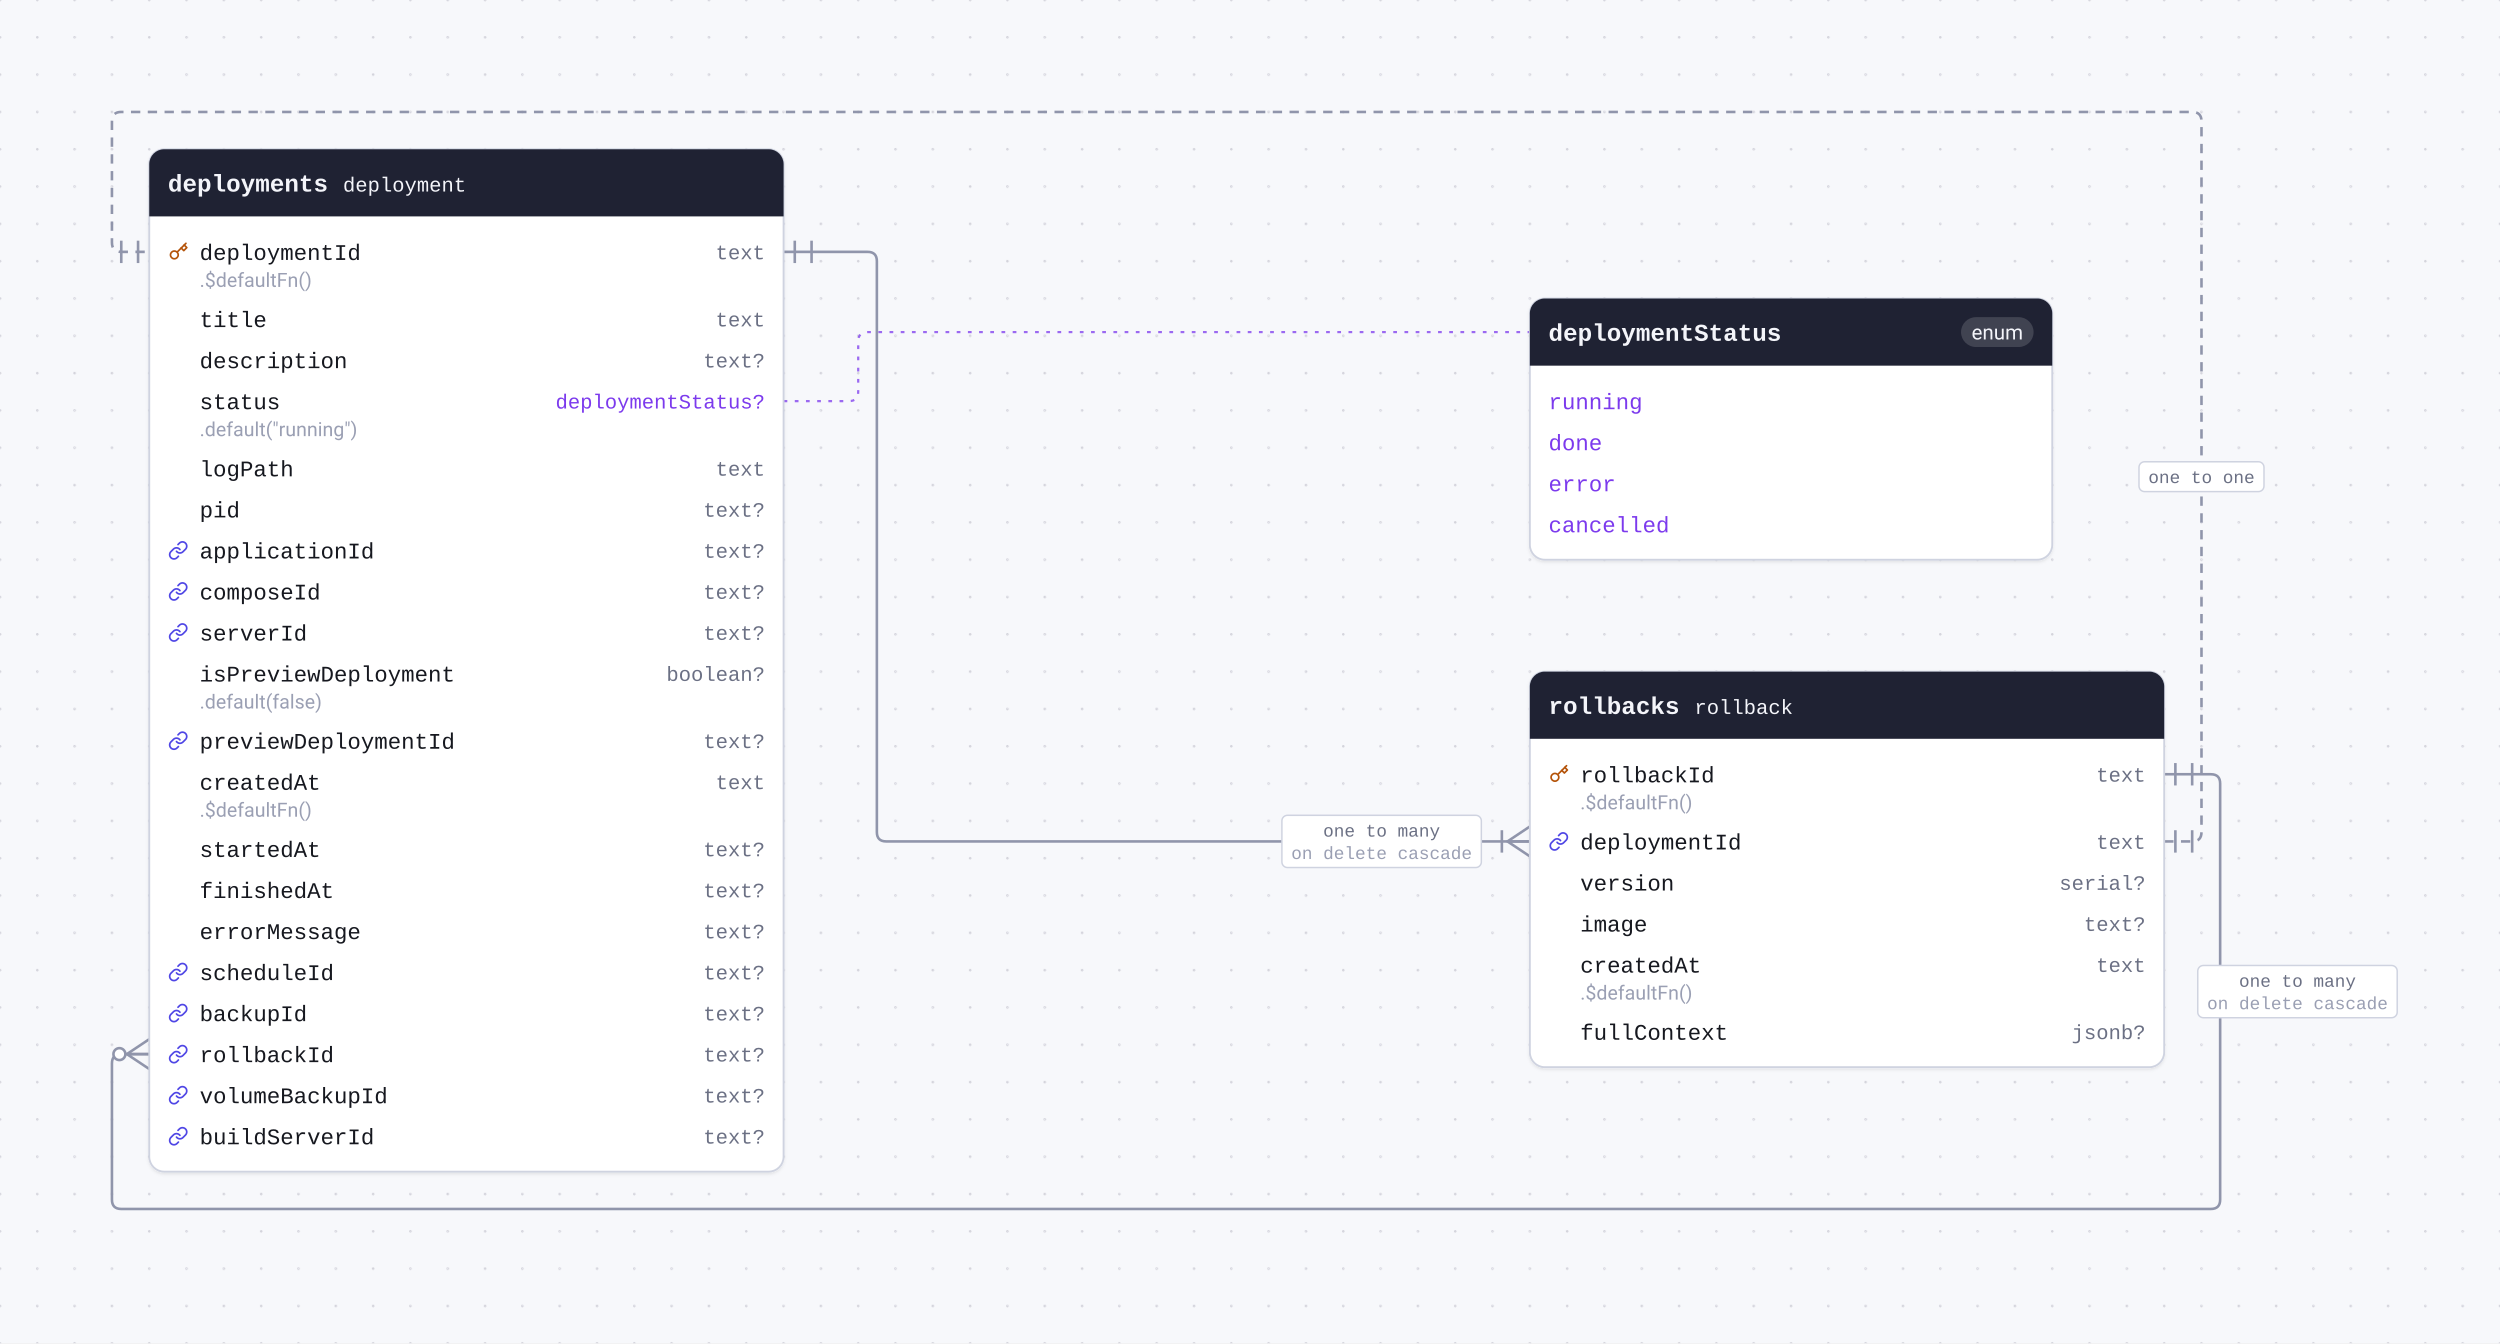
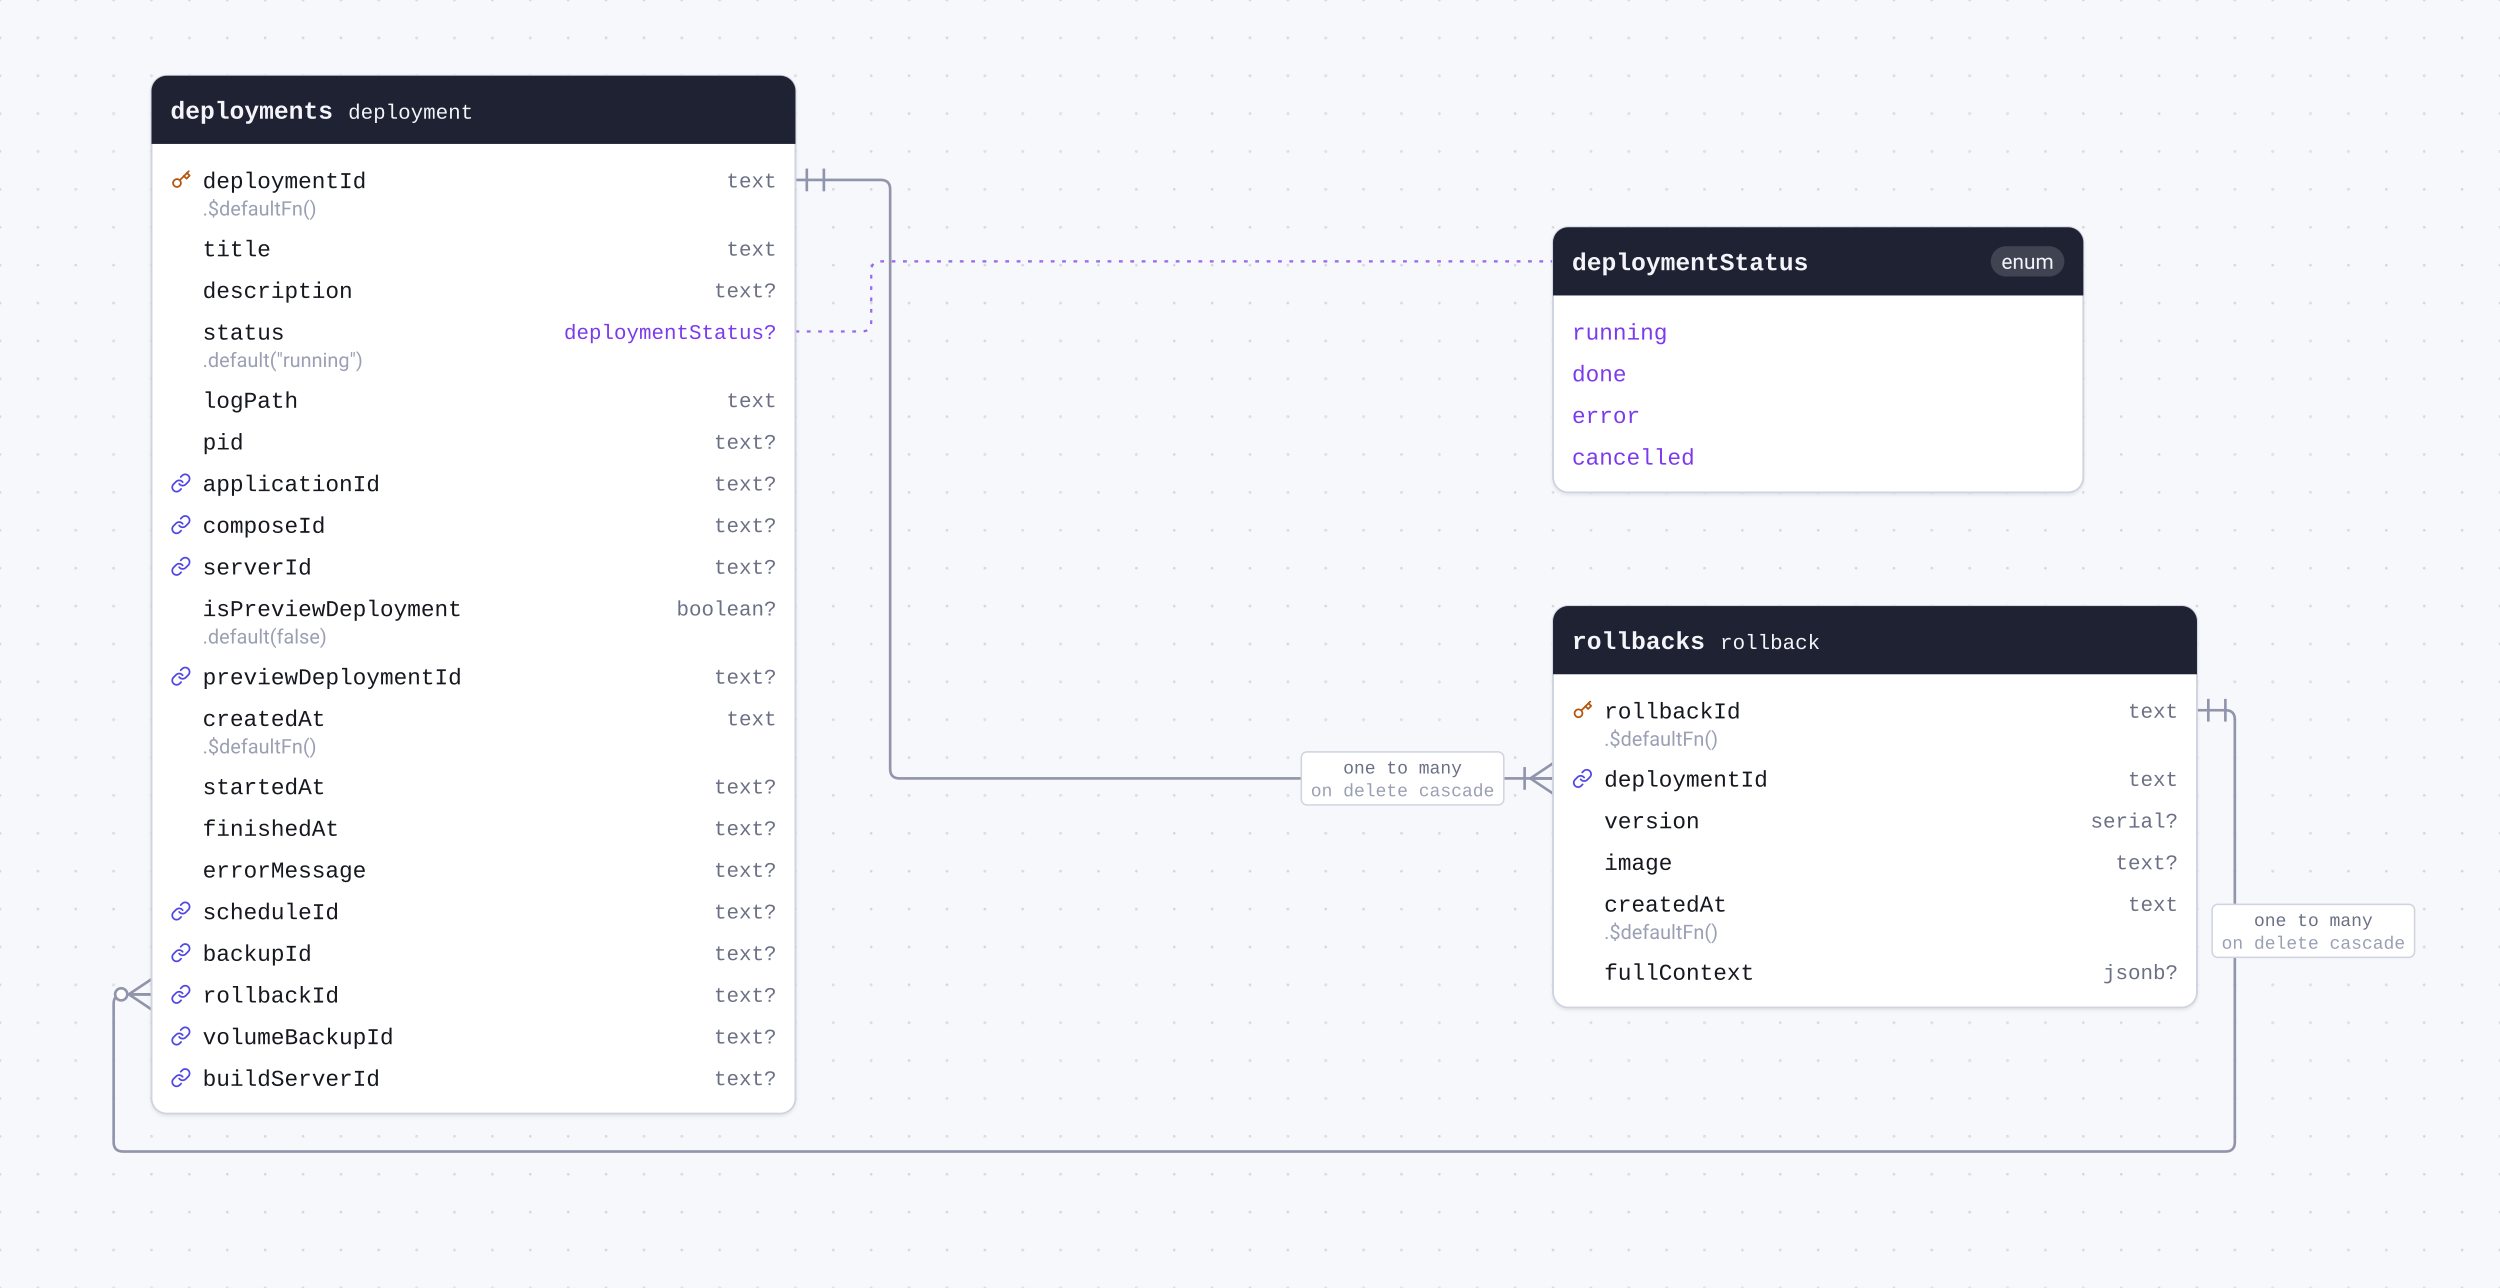
- <svg xmlns="http://www.w3.org/2000/svg" width="1340" height="720" viewBox="-40 -40 1340 720">
+ <svg xmlns="http://www.w3.org/2000/svg" width="1320" height="680" viewBox="-40 0 1320 680">
  <defs>
    <pattern id="dots" x="-0.7" y="-0.7" width="20" height="20" patternUnits="userSpaceOnUse">
      <circle cx="0.7" cy="0.7" r="0.7" fill="#d4d4dc" />
    </pattern>
    <filter id="node-shadow" x="-5%" y="-5%" width="110%" height="115%">
      <feDropShadow dx="0" dy="1" stdDeviation="1" flood-color="#000000" flood-opacity="0.08" />
    </filter>
  </defs>
-   <rect x="-40" y="-40" width="1340" height="720" fill="#f7f8fb" />
-   <rect x="-40" y="-40" width="1340" height="720" fill="url(#dots)" />
+   <rect x="-40" y="0" width="1320" height="680" fill="#f7f8fb" />
+   <rect x="-40" y="0" width="1320" height="680" fill="url(#dots)" />
  <g class="enum-edge">
    <path d="M380 175L400 175L 415,175Q 420,175 420,170L 420,143Q 420,138 425,138L760 138L780 138" fill="none" stroke="#7c3aed" stroke-width="1.2" stroke-dasharray="2 4" opacity="0.75" />
  </g>
  <g class="relation-edge">
-     <path d="M1120 375L 1145,375Q 1150,375 1150,380L 1150,603Q 1150,608 1145,608L 25,608Q 20,608 20,603L 20,530Q 20,525 25,525L40 525" fill="none" stroke="#9095ab" stroke-width="1.4" />
+     <path d="M1120 375L 1135,375Q 1140,375 1140,380L 1140,603Q 1140,608 1135,608L 25,608Q 20,608 20,603L 20,530Q 20,525 25,525L40 525" fill="none" stroke="#9095ab" stroke-width="1.4" />
    <g transform="translate(1120 375) scale(-1 1)" fill="none" stroke="#9095ab" stroke-width="1.4">
      <path d="M-6 -6 L-6 6" />
      <path d="M-15 -6 L-15 6" />
    </g>
    <g transform="translate(40 525)" fill="none" stroke="#9095ab" stroke-width="1.4">
      <path d="M0 -8 L-12 0 L0 8 M-12 0 L0 0" />
      <circle cx="-16" cy="0" r="3.2" fill="#ffffff" />
    </g>
  </g>
  <g class="relation-edge">
    <path d="M380 95L400 95L 425,95Q 430,95 430,100L 430,406Q 430,411 435,411L760 411L780 411" fill="none" stroke="#9095ab" stroke-width="1.4" />
    <g transform="translate(380 95) scale(-1 1)" fill="none" stroke="#9095ab" stroke-width="1.4">
      <path d="M-6 -6 L-6 6" />
      <path d="M-15 -6 L-15 6" />
    </g>
    <g transform="translate(780 411)" fill="none" stroke="#9095ab" stroke-width="1.4">
      <path d="M0 -8 L-12 0 L0 8 M-12 0 L0 0" />
-       <path d="M-15 -6 L-15 6" />
-     </g>
-   </g>
-   <g class="relation-edge">
-     <path d="M1120 411L 1135,411Q 1140,411 1140,406L 1140,25Q 1140,20 1135,20L 25,20Q 20,20 20,25L 20,90Q 20,95 25,95L40 95" fill="none" stroke="#9095ab" stroke-width="1.4" stroke-dasharray="5 4" />
-     <g transform="translate(1120 411) scale(-1 1)" fill="none" stroke="#9095ab" stroke-width="1.4">
-       <path d="M-6 -6 L-6 6" />
-       <path d="M-15 -6 L-15 6" />
-     </g>
-     <g transform="translate(40 95)" fill="none" stroke="#9095ab" stroke-width="1.4">
-       <path d="M-6 -6 L-6 6" />
      <path d="M-15 -6 L-15 6" />
    </g>
  </g>
  <g class="model-node">
    <clipPath id="node-clip-0">
      <rect x="40" y="40" width="340" height="548" rx="8" />
    </clipPath>
    <rect x="40" y="40" width="340" height="548" rx="8" fill="#ffffff" stroke="#cfd3e0" filter="url(#node-shadow)" />
    <rect x="40" y="40" width="340" height="36" fill="#1f2233" clip-path="url(#node-clip-0)" />
    <text x="50" y="62.68" font-family="ui-monospace, SF Mono, Menlo, Consolas, Liberation Mono, DejaVu Sans Mono, monospace" font-size="13" font-weight="700" fill="#f4f5fa">deployments<tspan dx="8" font-size="11" font-weight="400" opacity="0.6">deployment</tspan>
    </text>
    <g transform="translate(50 89.5) scale(0.46)" fill="none" stroke="#b45309" stroke-width="2" stroke-linecap="round" stroke-linejoin="round">
      <circle cx="7.5" cy="15.5" r="4.5" />
      <path d="m21 2-9.6 9.6" />
      <path d="m15.5 7.5 3 3L22 7l-3-3" />
    </g>
    <text x="67" y="99.32" font-family="ui-monospace, SF Mono, Menlo, Consolas, Liberation Mono, DejaVu Sans Mono, monospace" font-size="12" fill="#16181f">deploymentId</text>
    <text x="370" y="98.96" font-family="ui-monospace, SF Mono, Menlo, Consolas, Liberation Mono, DejaVu Sans Mono, monospace" font-size="11" text-anchor="end" fill="#6b7084">text</text>
    <text x="67" y="113.78" font-family="ui-sans-serif, -apple-system, Segoe UI, Roboto, Helvetica Neue, Arial, DejaVu Sans, sans-serif" font-size="10.5" fill="#9a9fb3">.$defaultFn()</text>
    <text x="67" y="135.32" font-family="ui-monospace, SF Mono, Menlo, Consolas, Liberation Mono, DejaVu Sans Mono, monospace" font-size="12" fill="#16181f">title</text>
    <text x="370" y="134.96" font-family="ui-monospace, SF Mono, Menlo, Consolas, Liberation Mono, DejaVu Sans Mono, monospace" font-size="11" text-anchor="end" fill="#6b7084">text</text>
    <text x="67" y="157.32" font-family="ui-monospace, SF Mono, Menlo, Consolas, Liberation Mono, DejaVu Sans Mono, monospace" font-size="12" fill="#16181f">description</text>
    <text x="370" y="156.96" font-family="ui-monospace, SF Mono, Menlo, Consolas, Liberation Mono, DejaVu Sans Mono, monospace" font-size="11" text-anchor="end" fill="#6b7084">text?</text>
    <text x="67" y="179.32" font-family="ui-monospace, SF Mono, Menlo, Consolas, Liberation Mono, DejaVu Sans Mono, monospace" font-size="12" fill="#16181f">status</text>
    <text x="370" y="178.96" font-family="ui-monospace, SF Mono, Menlo, Consolas, Liberation Mono, DejaVu Sans Mono, monospace" font-size="11" text-anchor="end" fill="#7c3aed">deploymentStatus?</text>
    <text x="67" y="193.78" font-family="ui-sans-serif, -apple-system, Segoe UI, Roboto, Helvetica Neue, Arial, DejaVu Sans, sans-serif" font-size="10.5" fill="#9a9fb3">.default("running")</text>
    <text x="67" y="215.32" font-family="ui-monospace, SF Mono, Menlo, Consolas, Liberation Mono, DejaVu Sans Mono, monospace" font-size="12" fill="#16181f">logPath</text>
    <text x="370" y="214.96" font-family="ui-monospace, SF Mono, Menlo, Consolas, Liberation Mono, DejaVu Sans Mono, monospace" font-size="11" text-anchor="end" fill="#6b7084">text</text>
    <text x="67" y="237.32" font-family="ui-monospace, SF Mono, Menlo, Consolas, Liberation Mono, DejaVu Sans Mono, monospace" font-size="12" fill="#16181f">pid</text>
    <text x="370" y="236.96" font-family="ui-monospace, SF Mono, Menlo, Consolas, Liberation Mono, DejaVu Sans Mono, monospace" font-size="11" text-anchor="end" fill="#6b7084">text?</text>
    <g transform="translate(50 249.5) scale(0.46)" fill="none" stroke="#4f46e5" stroke-width="2" stroke-linecap="round" stroke-linejoin="round">
      <path d="M10 13a5 5 0 0 0 7.54.54l3-3a5 5 0 0 0-7.07-7.07l-1.72 1.71" />
      <path d="M14 11a5 5 0 0 0-7.54-.54l-3 3a5 5 0 0 0 7.07 7.07l1.71-1.71" />
    </g>
    <text x="67" y="259.32" font-family="ui-monospace, SF Mono, Menlo, Consolas, Liberation Mono, DejaVu Sans Mono, monospace" font-size="12" fill="#16181f">applicationId</text>
    <text x="370" y="258.96" font-family="ui-monospace, SF Mono, Menlo, Consolas, Liberation Mono, DejaVu Sans Mono, monospace" font-size="11" text-anchor="end" fill="#6b7084">text?</text>
    <g transform="translate(50 271.5) scale(0.46)" fill="none" stroke="#4f46e5" stroke-width="2" stroke-linecap="round" stroke-linejoin="round">
      <path d="M10 13a5 5 0 0 0 7.54.54l3-3a5 5 0 0 0-7.07-7.07l-1.72 1.71" />
      <path d="M14 11a5 5 0 0 0-7.54-.54l-3 3a5 5 0 0 0 7.07 7.07l1.71-1.71" />
    </g>
    <text x="67" y="281.32" font-family="ui-monospace, SF Mono, Menlo, Consolas, Liberation Mono, DejaVu Sans Mono, monospace" font-size="12" fill="#16181f">composeId</text>
    <text x="370" y="280.96" font-family="ui-monospace, SF Mono, Menlo, Consolas, Liberation Mono, DejaVu Sans Mono, monospace" font-size="11" text-anchor="end" fill="#6b7084">text?</text>
    <g transform="translate(50 293.5) scale(0.46)" fill="none" stroke="#4f46e5" stroke-width="2" stroke-linecap="round" stroke-linejoin="round">
      <path d="M10 13a5 5 0 0 0 7.54.54l3-3a5 5 0 0 0-7.07-7.07l-1.72 1.71" />
      <path d="M14 11a5 5 0 0 0-7.54-.54l-3 3a5 5 0 0 0 7.07 7.07l1.71-1.71" />
    </g>
    <text x="67" y="303.32" font-family="ui-monospace, SF Mono, Menlo, Consolas, Liberation Mono, DejaVu Sans Mono, monospace" font-size="12" fill="#16181f">serverId</text>
    <text x="370" y="302.96" font-family="ui-monospace, SF Mono, Menlo, Consolas, Liberation Mono, DejaVu Sans Mono, monospace" font-size="11" text-anchor="end" fill="#6b7084">text?</text>
    <text x="67" y="325.32" font-family="ui-monospace, SF Mono, Menlo, Consolas, Liberation Mono, DejaVu Sans Mono, monospace" font-size="12" fill="#16181f">isPreviewDeployment</text>
    <text x="370" y="324.96" font-family="ui-monospace, SF Mono, Menlo, Consolas, Liberation Mono, DejaVu Sans Mono, monospace" font-size="11" text-anchor="end" fill="#6b7084">boolean?</text>
    <text x="67" y="339.78" font-family="ui-sans-serif, -apple-system, Segoe UI, Roboto, Helvetica Neue, Arial, DejaVu Sans, sans-serif" font-size="10.5" fill="#9a9fb3">.default(false)</text>
    <g transform="translate(50 351.5) scale(0.46)" fill="none" stroke="#4f46e5" stroke-width="2" stroke-linecap="round" stroke-linejoin="round">
      <path d="M10 13a5 5 0 0 0 7.54.54l3-3a5 5 0 0 0-7.07-7.07l-1.72 1.71" />
      <path d="M14 11a5 5 0 0 0-7.54-.54l-3 3a5 5 0 0 0 7.07 7.07l1.71-1.71" />
    </g>
    <text x="67" y="361.32" font-family="ui-monospace, SF Mono, Menlo, Consolas, Liberation Mono, DejaVu Sans Mono, monospace" font-size="12" fill="#16181f">previewDeploymentId</text>
    <text x="370" y="360.96" font-family="ui-monospace, SF Mono, Menlo, Consolas, Liberation Mono, DejaVu Sans Mono, monospace" font-size="11" text-anchor="end" fill="#6b7084">text?</text>
    <text x="67" y="383.32" font-family="ui-monospace, SF Mono, Menlo, Consolas, Liberation Mono, DejaVu Sans Mono, monospace" font-size="12" fill="#16181f">createdAt</text>
    <text x="370" y="382.96" font-family="ui-monospace, SF Mono, Menlo, Consolas, Liberation Mono, DejaVu Sans Mono, monospace" font-size="11" text-anchor="end" fill="#6b7084">text</text>
    <text x="67" y="397.78" font-family="ui-sans-serif, -apple-system, Segoe UI, Roboto, Helvetica Neue, Arial, DejaVu Sans, sans-serif" font-size="10.5" fill="#9a9fb3">.$defaultFn()</text>
    <text x="67" y="419.32" font-family="ui-monospace, SF Mono, Menlo, Consolas, Liberation Mono, DejaVu Sans Mono, monospace" font-size="12" fill="#16181f">startedAt</text>
    <text x="370" y="418.96" font-family="ui-monospace, SF Mono, Menlo, Consolas, Liberation Mono, DejaVu Sans Mono, monospace" font-size="11" text-anchor="end" fill="#6b7084">text?</text>
    <text x="67" y="441.32" font-family="ui-monospace, SF Mono, Menlo, Consolas, Liberation Mono, DejaVu Sans Mono, monospace" font-size="12" fill="#16181f">finishedAt</text>
    <text x="370" y="440.96" font-family="ui-monospace, SF Mono, Menlo, Consolas, Liberation Mono, DejaVu Sans Mono, monospace" font-size="11" text-anchor="end" fill="#6b7084">text?</text>
    <text x="67" y="463.32" font-family="ui-monospace, SF Mono, Menlo, Consolas, Liberation Mono, DejaVu Sans Mono, monospace" font-size="12" fill="#16181f">errorMessage</text>
    <text x="370" y="462.96" font-family="ui-monospace, SF Mono, Menlo, Consolas, Liberation Mono, DejaVu Sans Mono, monospace" font-size="11" text-anchor="end" fill="#6b7084">text?</text>
    <g transform="translate(50 475.5) scale(0.46)" fill="none" stroke="#4f46e5" stroke-width="2" stroke-linecap="round" stroke-linejoin="round">
      <path d="M10 13a5 5 0 0 0 7.54.54l3-3a5 5 0 0 0-7.07-7.07l-1.72 1.71" />
      <path d="M14 11a5 5 0 0 0-7.54-.54l-3 3a5 5 0 0 0 7.07 7.07l1.71-1.71" />
    </g>
    <text x="67" y="485.32" font-family="ui-monospace, SF Mono, Menlo, Consolas, Liberation Mono, DejaVu Sans Mono, monospace" font-size="12" fill="#16181f">scheduleId</text>
    <text x="370" y="484.96" font-family="ui-monospace, SF Mono, Menlo, Consolas, Liberation Mono, DejaVu Sans Mono, monospace" font-size="11" text-anchor="end" fill="#6b7084">text?</text>
    <g transform="translate(50 497.5) scale(0.46)" fill="none" stroke="#4f46e5" stroke-width="2" stroke-linecap="round" stroke-linejoin="round">
      <path d="M10 13a5 5 0 0 0 7.54.54l3-3a5 5 0 0 0-7.07-7.07l-1.72 1.71" />
      <path d="M14 11a5 5 0 0 0-7.54-.54l-3 3a5 5 0 0 0 7.07 7.07l1.71-1.71" />
    </g>
    <text x="67" y="507.32" font-family="ui-monospace, SF Mono, Menlo, Consolas, Liberation Mono, DejaVu Sans Mono, monospace" font-size="12" fill="#16181f">backupId</text>
    <text x="370" y="506.96" font-family="ui-monospace, SF Mono, Menlo, Consolas, Liberation Mono, DejaVu Sans Mono, monospace" font-size="11" text-anchor="end" fill="#6b7084">text?</text>
    <g transform="translate(50 519.5) scale(0.46)" fill="none" stroke="#4f46e5" stroke-width="2" stroke-linecap="round" stroke-linejoin="round">
      <path d="M10 13a5 5 0 0 0 7.54.54l3-3a5 5 0 0 0-7.07-7.07l-1.72 1.71" />
      <path d="M14 11a5 5 0 0 0-7.54-.54l-3 3a5 5 0 0 0 7.07 7.07l1.71-1.71" />
    </g>
    <text x="67" y="529.32" font-family="ui-monospace, SF Mono, Menlo, Consolas, Liberation Mono, DejaVu Sans Mono, monospace" font-size="12" fill="#16181f">rollbackId</text>
    <text x="370" y="528.96" font-family="ui-monospace, SF Mono, Menlo, Consolas, Liberation Mono, DejaVu Sans Mono, monospace" font-size="11" text-anchor="end" fill="#6b7084">text?</text>
    <g transform="translate(50 541.5) scale(0.46)" fill="none" stroke="#4f46e5" stroke-width="2" stroke-linecap="round" stroke-linejoin="round">
      <path d="M10 13a5 5 0 0 0 7.54.54l3-3a5 5 0 0 0-7.07-7.07l-1.72 1.71" />
      <path d="M14 11a5 5 0 0 0-7.54-.54l-3 3a5 5 0 0 0 7.07 7.07l1.71-1.71" />
    </g>
    <text x="67" y="551.32" font-family="ui-monospace, SF Mono, Menlo, Consolas, Liberation Mono, DejaVu Sans Mono, monospace" font-size="12" fill="#16181f">volumeBackupId</text>
    <text x="370" y="550.96" font-family="ui-monospace, SF Mono, Menlo, Consolas, Liberation Mono, DejaVu Sans Mono, monospace" font-size="11" text-anchor="end" fill="#6b7084">text?</text>
    <g transform="translate(50 563.5) scale(0.46)" fill="none" stroke="#4f46e5" stroke-width="2" stroke-linecap="round" stroke-linejoin="round">
      <path d="M10 13a5 5 0 0 0 7.54.54l3-3a5 5 0 0 0-7.07-7.07l-1.72 1.71" />
      <path d="M14 11a5 5 0 0 0-7.54-.54l-3 3a5 5 0 0 0 7.07 7.07l1.71-1.71" />
    </g>
    <text x="67" y="573.32" font-family="ui-monospace, SF Mono, Menlo, Consolas, Liberation Mono, DejaVu Sans Mono, monospace" font-size="12" fill="#16181f">buildServerId</text>
    <text x="370" y="572.96" font-family="ui-monospace, SF Mono, Menlo, Consolas, Liberation Mono, DejaVu Sans Mono, monospace" font-size="11" text-anchor="end" fill="#6b7084">text?</text>
  </g>
  <g class="model-node">
    <clipPath id="node-clip-1">
      <rect x="780" y="320" width="340" height="212" rx="8" />
    </clipPath>
    <rect x="780" y="320" width="340" height="212" rx="8" fill="#ffffff" stroke="#cfd3e0" filter="url(#node-shadow)" />
    <rect x="780" y="320" width="340" height="36" fill="#1f2233" clip-path="url(#node-clip-1)" />
    <text x="790" y="342.68" font-family="ui-monospace, SF Mono, Menlo, Consolas, Liberation Mono, DejaVu Sans Mono, monospace" font-size="13" font-weight="700" fill="#f4f5fa">rollbacks<tspan dx="8" font-size="11" font-weight="400" opacity="0.6">rollback</tspan>
    </text>
    <g transform="translate(790 369.5) scale(0.46)" fill="none" stroke="#b45309" stroke-width="2" stroke-linecap="round" stroke-linejoin="round">
      <circle cx="7.5" cy="15.5" r="4.5" />
      <path d="m21 2-9.6 9.6" />
      <path d="m15.5 7.5 3 3L22 7l-3-3" />
    </g>
    <text x="807" y="379.32" font-family="ui-monospace, SF Mono, Menlo, Consolas, Liberation Mono, DejaVu Sans Mono, monospace" font-size="12" fill="#16181f">rollbackId</text>
    <text x="1110" y="378.96" font-family="ui-monospace, SF Mono, Menlo, Consolas, Liberation Mono, DejaVu Sans Mono, monospace" font-size="11" text-anchor="end" fill="#6b7084">text</text>
    <text x="807" y="393.78" font-family="ui-sans-serif, -apple-system, Segoe UI, Roboto, Helvetica Neue, Arial, DejaVu Sans, sans-serif" font-size="10.5" fill="#9a9fb3">.$defaultFn()</text>
    <g transform="translate(790 405.5) scale(0.46)" fill="none" stroke="#4f46e5" stroke-width="2" stroke-linecap="round" stroke-linejoin="round">
      <path d="M10 13a5 5 0 0 0 7.54.54l3-3a5 5 0 0 0-7.07-7.07l-1.72 1.71" />
      <path d="M14 11a5 5 0 0 0-7.54-.54l-3 3a5 5 0 0 0 7.07 7.07l1.71-1.71" />
    </g>
    <text x="807" y="415.32" font-family="ui-monospace, SF Mono, Menlo, Consolas, Liberation Mono, DejaVu Sans Mono, monospace" font-size="12" fill="#16181f">deploymentId</text>
    <text x="1110" y="414.96" font-family="ui-monospace, SF Mono, Menlo, Consolas, Liberation Mono, DejaVu Sans Mono, monospace" font-size="11" text-anchor="end" fill="#6b7084">text</text>
    <text x="807" y="437.32" font-family="ui-monospace, SF Mono, Menlo, Consolas, Liberation Mono, DejaVu Sans Mono, monospace" font-size="12" fill="#16181f">version</text>
    <text x="1110" y="436.96" font-family="ui-monospace, SF Mono, Menlo, Consolas, Liberation Mono, DejaVu Sans Mono, monospace" font-size="11" text-anchor="end" fill="#6b7084">serial?</text>
    <text x="807" y="459.32" font-family="ui-monospace, SF Mono, Menlo, Consolas, Liberation Mono, DejaVu Sans Mono, monospace" font-size="12" fill="#16181f">image</text>
    <text x="1110" y="458.96" font-family="ui-monospace, SF Mono, Menlo, Consolas, Liberation Mono, DejaVu Sans Mono, monospace" font-size="11" text-anchor="end" fill="#6b7084">text?</text>
    <text x="807" y="481.32" font-family="ui-monospace, SF Mono, Menlo, Consolas, Liberation Mono, DejaVu Sans Mono, monospace" font-size="12" fill="#16181f">createdAt</text>
    <text x="1110" y="480.96" font-family="ui-monospace, SF Mono, Menlo, Consolas, Liberation Mono, DejaVu Sans Mono, monospace" font-size="11" text-anchor="end" fill="#6b7084">text</text>
    <text x="807" y="495.78" font-family="ui-sans-serif, -apple-system, Segoe UI, Roboto, Helvetica Neue, Arial, DejaVu Sans, sans-serif" font-size="10.5" fill="#9a9fb3">.$defaultFn()</text>
    <text x="807" y="517.32" font-family="ui-monospace, SF Mono, Menlo, Consolas, Liberation Mono, DejaVu Sans Mono, monospace" font-size="12" fill="#16181f">fullContext</text>
    <text x="1110" y="516.96" font-family="ui-monospace, SF Mono, Menlo, Consolas, Liberation Mono, DejaVu Sans Mono, monospace" font-size="11" text-anchor="end" fill="#6b7084">jsonb?</text>
  </g>
  <g class="enum-node">
    <clipPath id="enum-clip-0">
      <rect x="780" y="120" width="280" height="140" rx="8" />
    </clipPath>
    <rect x="780" y="120" width="280" height="140" rx="8" fill="#ffffff" stroke="#cfd3e0" filter="url(#node-shadow)" />
    <rect x="780" y="120" width="280" height="36" fill="#1f2233" clip-path="url(#enum-clip-0)" />
    <text x="790" y="142.68" font-family="ui-monospace, SF Mono, Menlo, Consolas, Liberation Mono, DejaVu Sans Mono, monospace" font-size="13" font-weight="700" fill="#f4f5fa">deploymentStatus</text>
    <rect x="1011.12" y="130" width="38.88" height="16" rx="8" fill="#ffffff" opacity="0.15" />
    <text x="1030.56" y="141.96" font-family="ui-sans-serif, -apple-system, Segoe UI, Roboto, Helvetica Neue, Arial, DejaVu Sans, sans-serif" font-size="11" text-anchor="middle" fill="#f4f5fa">enum</text>
    <text x="790" y="179.32" font-family="ui-monospace, SF Mono, Menlo, Consolas, Liberation Mono, DejaVu Sans Mono, monospace" font-size="12" fill="#7c3aed">running</text>
    <text x="790" y="201.32" font-family="ui-monospace, SF Mono, Menlo, Consolas, Liberation Mono, DejaVu Sans Mono, monospace" font-size="12" fill="#7c3aed">done</text>
    <text x="790" y="223.32" font-family="ui-monospace, SF Mono, Menlo, Consolas, Liberation Mono, DejaVu Sans Mono, monospace" font-size="12" fill="#7c3aed">error</text>
    <text x="790" y="245.32" font-family="ui-monospace, SF Mono, Menlo, Consolas, Liberation Mono, DejaVu Sans Mono, monospace" font-size="12" fill="#7c3aed">cancelled</text>
  </g>
  <g class="relation-label">
-     <rect x="1138" y="477.5" width="106.9" height="28" rx="3" fill="#ffffff" stroke="#cfd3e0" stroke-width="0.8" />
-     <text x="1191.45" y="488.92" font-family="ui-monospace, SF Mono, Menlo, Consolas, Liberation Mono, DejaVu Sans Mono, monospace" font-size="9.5" text-anchor="middle" fill="#6b7084">one to many</text>
-     <text x="1191.45" y="500.92" font-family="ui-monospace, SF Mono, Menlo, Consolas, Liberation Mono, DejaVu Sans Mono, monospace" font-size="9.5" text-anchor="middle" fill="#9a9fb3">on delete cascade</text>
+     <rect x="1128" y="477.5" width="106.9" height="28" rx="3" fill="#ffffff" stroke="#cfd3e0" stroke-width="0.8" />
+     <text x="1181.45" y="488.92" font-family="ui-monospace, SF Mono, Menlo, Consolas, Liberation Mono, DejaVu Sans Mono, monospace" font-size="9.5" text-anchor="middle" fill="#6b7084">one to many</text>
+     <text x="1181.45" y="500.92" font-family="ui-monospace, SF Mono, Menlo, Consolas, Liberation Mono, DejaVu Sans Mono, monospace" font-size="9.5" text-anchor="middle" fill="#9a9fb3">on delete cascade</text>
  </g>
  <g class="relation-label">
    <rect x="647.1" y="397" width="106.9" height="28" rx="3" fill="#ffffff" stroke="#cfd3e0" stroke-width="0.8" />
    <text x="700.55" y="408.42" font-family="ui-monospace, SF Mono, Menlo, Consolas, Liberation Mono, DejaVu Sans Mono, monospace" font-size="9.5" text-anchor="middle" fill="#6b7084">one to many</text>
    <text x="700.55" y="420.42" font-family="ui-monospace, SF Mono, Menlo, Consolas, Liberation Mono, DejaVu Sans Mono, monospace" font-size="9.5" text-anchor="middle" fill="#9a9fb3">on delete cascade</text>
  </g>
-   <g class="relation-label">
-     <rect x="1106.5" y="207.5" width="67" height="16" rx="3" fill="#ffffff" stroke="#cfd3e0" stroke-width="0.8" />
-     <text x="1140" y="218.92" font-family="ui-monospace, SF Mono, Menlo, Consolas, Liberation Mono, DejaVu Sans Mono, monospace" font-size="9.5" text-anchor="middle" fill="#6b7084">one to one</text>
-   </g>
</svg>
